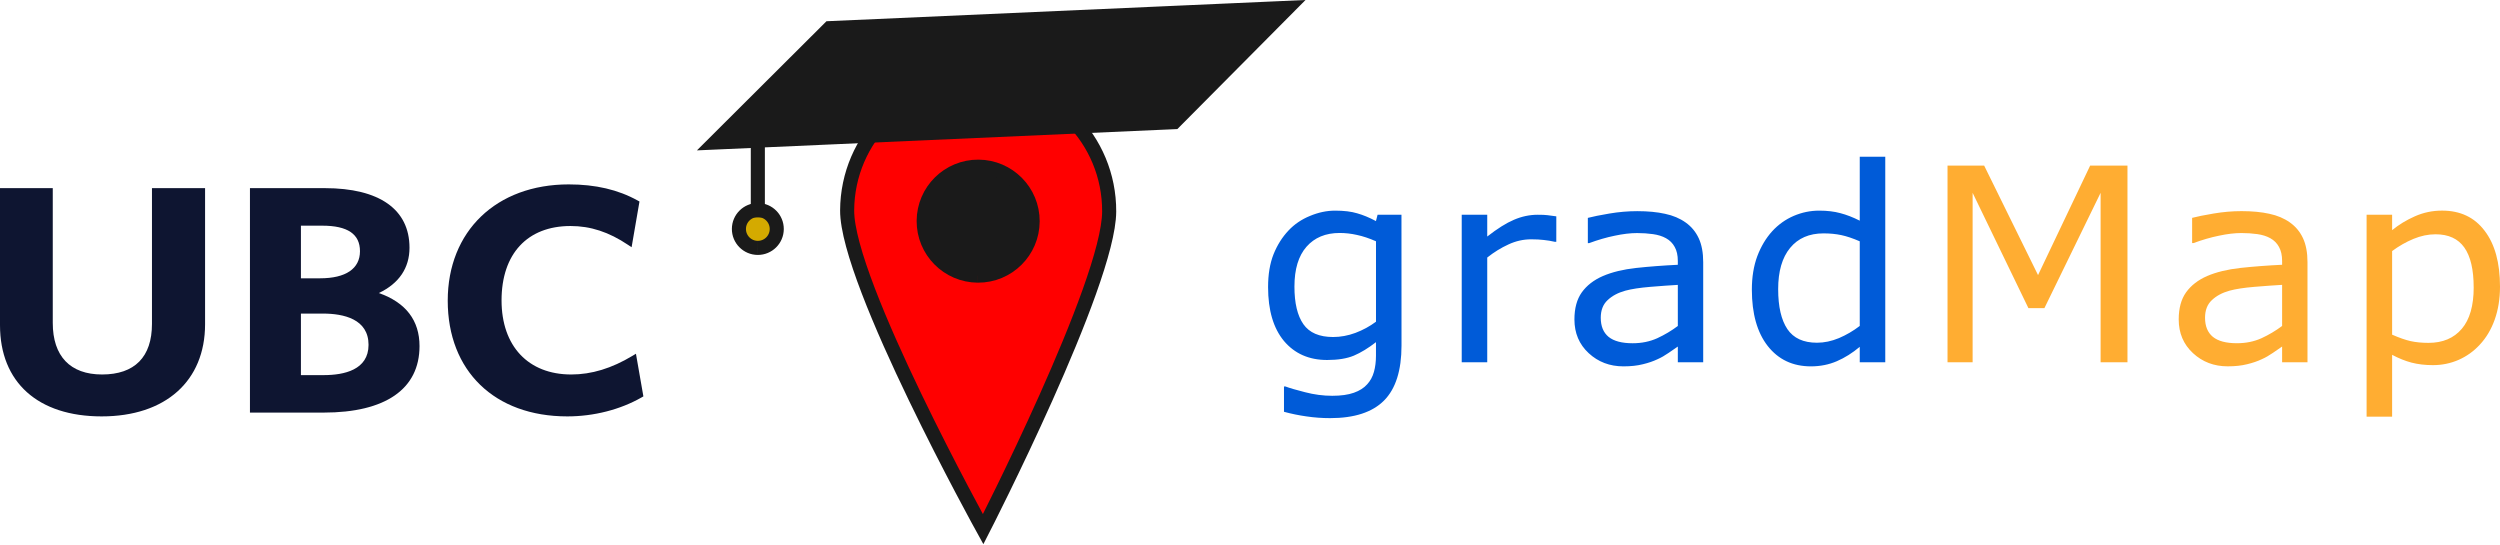
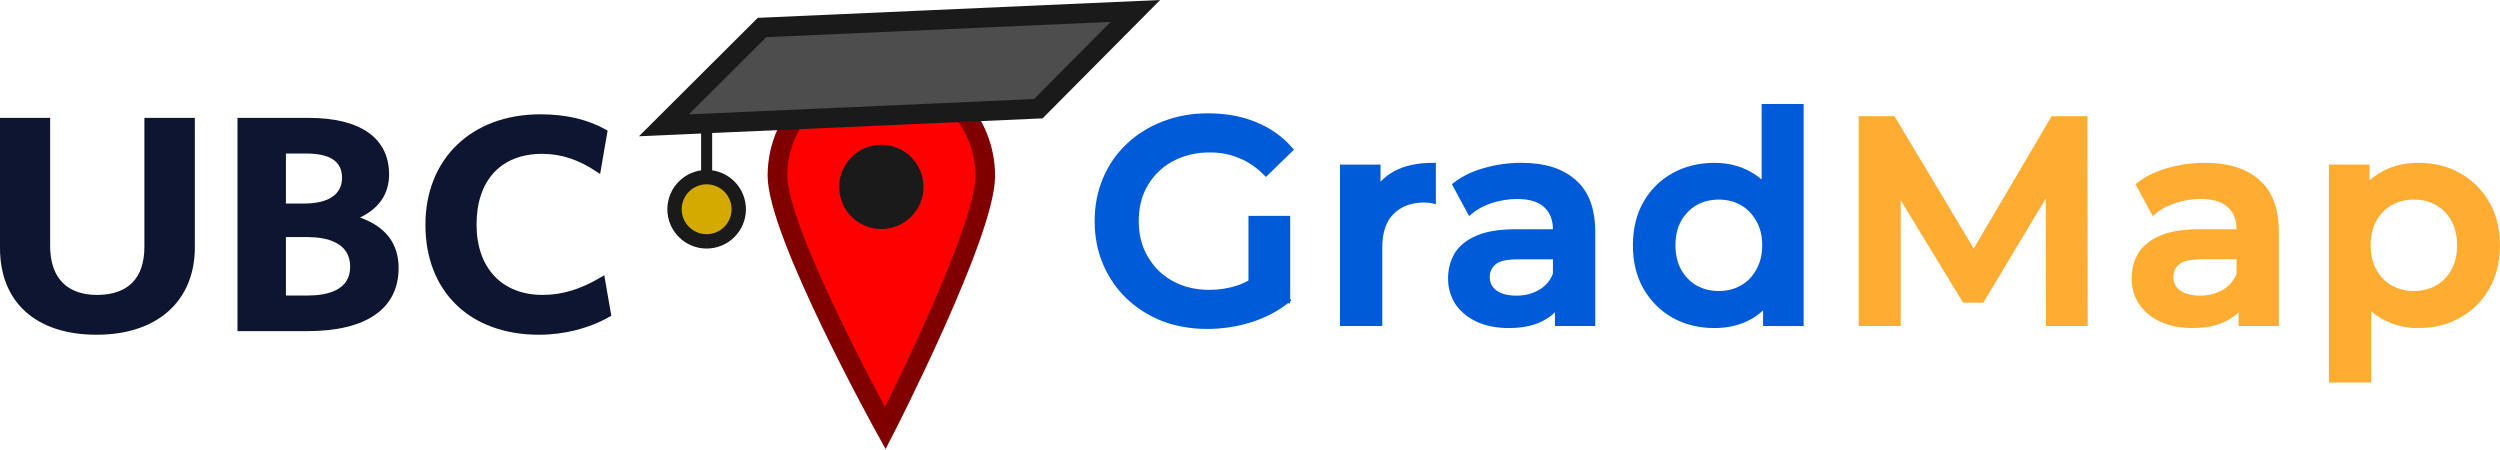
- <svg xmlns="http://www.w3.org/2000/svg" width="201.37mm" height="43.832mm" viewBox="0 0 201.37 43.832" version="1.1" id="svg1" xml:space="preserve">
+ <svg xmlns="http://www.w3.org/2000/svg" width="211.935mm" height="38.068mm" viewBox="0 0 211.935 38.068" version="1.1" id="svg1" xml:space="preserve">
  <defs id="defs1">
    <clipPath id="clipPath18" clipPathUnits="userSpaceOnUse">
      <path id="path16" d="M 0,70.548 H 108.836 V 0 H 0 Z" />
    </clipPath>
  </defs>
-   <g id="layer1" transform="translate(-29.55258,-79.62223)">
-     <g id="g127" transform="matrix(0.7274406,0,0,0.7274406,6.162624,25.91776)">
-       <g id="g128" transform="matrix(0.7794512,0,0,0.7794512,91.69958,42.86054)">
-         <g id="g13" transform="translate(0.5846521,-0.2923261)" style="stroke-width:2;stroke-dasharray:none">
-           <path id="path1" style="fill:#ff0000;stroke:#1a1a1a;stroke-width:2;stroke-dasharray:none" d="m 62.069,51.384 c 10.278,0.051 18.569,8.423 18.52,18.701 -0.05,10.278 -17.905,45.113 -17.905,45.113 0,0 -19.365,-35.009 -19.318,-45.287 0.047,-10.278 8.416,-18.572 18.694,-18.527" />
-           <path style="fill:#1a1a1a;stroke:#1a1a1a;stroke-width:2;stroke-dasharray:none" id="path2" d="m 61.939,79.176 a 7.739,7.739 0 0 1 -7.701,-7.776 7.739,7.739 0 0 1 7.775,-7.702 7.739,7.739 0 0 1 7.703,7.774 7.739,7.739 0 0 1 -7.773,7.704" />
-         </g>
-         <path id="rect126" style="fill:#1a1a1a;stroke:#1a1a1a;stroke-width:0.786" d="M 41.183,43.132 108.079,40.165 90.687,57.678 23.606,60.653 Z" />
-         <path style="fill:#d4aa00;stroke:#1a1a1a;stroke-width:2;stroke-dasharray:none" id="path126" d="m 31.249,74.943 a 2.687,2.687 0 0 1 -2.674,-2.7 2.687,2.687 0 0 1 2.7,-2.674 2.687,2.687 0 0 1 2.675,2.699 2.687,2.687 0 0 1 -2.699,2.675" />
-         <path style="fill:#d4aa00;stroke:#1a1a1a;stroke-width:2;stroke-dasharray:none" d="M 31.262,70.602 V 58.407" id="path127" />
+   <g id="g127" transform="matrix(0.7274406,0,0,0.7274406,-27.09412,-52.83983)">
+     <g id="g128" transform="matrix(0.6504573,0,0,0.6504573,99.26026,47.78851)" style="stroke-width:3.527;stroke-dasharray:none">
+       <g id="g13" transform="translate(0.5846521,-0.2923261)" style="stroke-width:3.527;stroke-dasharray:none">
+         <path id="path1" style="fill:#ff0000;stroke:#800000;stroke-width:3.527;stroke-dasharray:none" d="m 62.069,51.384 c 10.278,0.051 18.569,8.423 18.52,18.701 -0.05,10.278 -17.905,45.113 -17.905,45.113 0,0 -19.365,-35.009 -19.318,-45.287 0.047,-10.278 8.416,-18.572 18.694,-18.527" />
+         <path style="fill:#1a1a1a;stroke:#1a1a1a;stroke-width:2.803;stroke-dasharray:none" id="path2" d="m 61.947,78.132 a 6.15,6.15 0 0 1 -6.12,-6.18 6.15,6.15 0 0 1 6.179,-6.12 6.15,6.15 0 0 1 6.121,6.178 6.15,6.15 0 0 1 -6.177,6.122" />
      </g>
-       <g clip-path="url(#clipPath18)" id="g14" transform="matrix(1.200697,0,0,-1.200697,2.432318,149.23)">
-         <g transform="translate(34.1265,24.3998)" id="g20">
-           <path id="path22" style="fill:#0e1531;fill-opacity:1;fill-rule:nonzero;stroke:none" d="m 0,0 c -5.868,0 -9.373,3.141 -9.373,8.417 v 12.632 h 4.866 V 8.616 c 0,-3.065 1.611,-4.751 4.545,-4.751 3.008,0 4.603,1.614 4.603,4.664 v 12.52 H 9.539 V 8.501 C 9.539,3.256 5.884,0 0,0" />
-         </g>
-         <g transform="translate(54.5986,24.7504)" id="g24">
-           <path id="path26" style="fill:#0e1531;fill-opacity:1;fill-rule:nonzero;stroke:none" d="m 0,0 h -6.795 v 20.699 h 6.896 c 5.041,0 7.818,-1.958 7.818,-5.498 0,-1.863 -0.971,-3.297 -2.826,-4.175 C 7.58,10.148 8.843,8.506 8.843,6.132 8.843,2.175 5.705,0 0,0 M -2.094,3.456 H 0 c 1.893,0 4.142,0.483 4.142,2.791 0,2.378 -2.288,2.884 -4.211,2.884 h -2.025 z m 0,8.928 h 1.768 c 2.368,0 3.678,0.888 3.678,2.498 0,1.584 -1.143,2.356 -3.485,2.356 h -1.961 z" />
-         </g>
-         <g transform="translate(77.0693,24.3998)" id="g28">
-           <path id="path30" style="fill:#0e1531;fill-opacity:1;fill-rule:nonzero;stroke:none" d="m 0,0 c -6.7,0 -11.026,4.184 -11.026,10.672 0,6.411 4.484,10.723 11.158,10.723 2.475,0 4.557,-0.487 6.366,-1.491 L 6.657,19.816 5.93,15.601 5.609,15.814 c -1.776,1.193 -3.466,1.743 -5.312,1.743 -3.981,0 -6.36,-2.565 -6.36,-6.859 0,-4.216 2.46,-6.833 6.426,-6.833 1.878,0 3.726,0.564 5.65,1.722 L 6.331,5.777 7.017,1.846 6.864,1.757 C 4.889,0.626 2.452,0 0,0" />
-         </g>
+       <path id="rect126" style="fill:#4d4d4d;stroke:#1a1a1a;stroke-width:3.527;stroke-dasharray:none" d="M 41.183,43.132 108.079,40.165 90.687,57.678 23.606,60.653 Z" />
+       <path style="fill:#d4aa00;stroke:#1a1a1a;stroke-width:2.573;stroke-dasharray:none" id="path126" d="m 31.234,81.447 a 5.753,5.753 0 0 1 -5.724,-5.781 5.753,5.753 0 0 1 5.78,-5.725 5.753,5.753 0 0 1 5.726,5.779 5.753,5.753 0 0 1 -5.778,5.727" />
+       <path style="fill:#d4aa00;stroke:#1a1a1a;stroke-width:1.982;stroke-dasharray:none" d="M 31.262,70.602 V 59.881" id="path127" />
+     </g>
+     <g clip-path="url(#clipPath18)" id="g14" transform="matrix(1.200697,0,0,-1.200697,7.524371,140.9448)">
+       <g transform="translate(34.1265,24.3998)" id="g20">
+         <path id="path22" style="fill:#0e1531;fill-opacity:1;fill-rule:nonzero;stroke:none" d="m 0,0 c -5.868,0 -9.373,3.141 -9.373,8.417 v 12.632 h 4.866 V 8.616 c 0,-3.065 1.611,-4.751 4.545,-4.751 3.008,0 4.603,1.614 4.603,4.664 v 12.52 H 9.539 V 8.501 C 9.539,3.256 5.884,0 0,0" />
      </g>
-       <text xml:space="preserve" style="font-size:4.365px;text-align:start;writing-mode:lr-tb;direction:ltr;text-anchor:start;fill:#1a1a1a;stroke:#1a1a1a;stroke-width:2.749;stroke-dasharray:none" x="157.475" y="134.012" id="text128">
-         <tspan id="tspan128" style="stroke-width:2.749" x="157.475" y="134.012" />
-       </text>
-       <g id="text129" style="font-size:11.937px;letter-spacing:0.429px;white-space:pre;fill:#1a1a1a;stroke:#1a1a1a;stroke-width:0" transform="matrix(2.577972,0,0,2.508821,-1200.614,-975.7126)" aria-label="gradMap&#10;">
-         <path style="fill:#005bd8" d="m 538.39,433.588 q 0,1.655 -0.752,2.431 -0.752,0.775 -2.314,0.775 -0.519,0 -1.014,-0.076 -0.49,-0.07 -0.968,-0.204 v -1.119 h 0.058 q 0.268,0.105 0.851,0.256 0.583,0.157 1.166,0.157 0.56,0 0.927,-0.134 0.367,-0.134 0.571,-0.373 0.204,-0.227 0.291,-0.548 0.087,-0.321 0.087,-0.717 v -0.595 q -0.495,0.396 -0.95,0.595 -0.449,0.192 -1.148,0.192 -1.166,0 -1.854,-0.839 -0.682,-0.845 -0.682,-2.378 0,-0.839 0.233,-1.446 0.239,-0.612 0.647,-1.055 0.379,-0.414 0.921,-0.641 0.542,-0.233 1.078,-0.233 0.565,0 0.944,0.117 0.385,0.111 0.81,0.344 l 0.07,-0.28 h 1.026 z m -1.096,-1.049 v -3.55 q -0.437,-0.198 -0.816,-0.28 -0.373,-0.087 -0.746,-0.087 -0.903,0 -1.422,0.606 -0.519,0.606 -0.519,1.76 0,1.096 0.385,1.661 0.385,0.565 1.276,0.565 0.478,0 0.956,-0.181 0.484,-0.187 0.886,-0.495 z m 7.744,-3.526 h -0.058 q -0.245,-0.058 -0.478,-0.082 -0.227,-0.029 -0.542,-0.029 -0.507,0 -0.979,0.227 -0.472,0.221 -0.909,0.577 v 4.622 h -1.096 v -6.511 h 1.096 v 0.962 q 0.653,-0.525 1.148,-0.74 0.501,-0.221 1.02,-0.221 0.286,0 0.414,0.018 0.128,0.012 0.385,0.052 z m 6.31,5.316 h -1.09 v -0.694 q -0.146,0.099 -0.396,0.28 -0.245,0.175 -0.478,0.28 -0.274,0.134 -0.629,0.221 -0.356,0.093 -0.834,0.093 -0.88,0 -1.492,-0.583 -0.612,-0.583 -0.612,-1.486 0,-0.74 0.315,-1.195 0.321,-0.46 0.909,-0.723 0.595,-0.262 1.428,-0.356 0.834,-0.093 1.789,-0.14 v -0.169 q 0,-0.373 -0.134,-0.618 -0.128,-0.245 -0.373,-0.385 -0.233,-0.134 -0.56,-0.181 -0.326,-0.047 -0.682,-0.047 -0.431,0 -0.962,0.117 -0.53,0.111 -1.096,0.326 h -0.058 v -1.113 q 0.321,-0.087 0.927,-0.192 0.606,-0.105 1.195,-0.105 0.688,0 1.195,0.117 0.513,0.111 0.886,0.385 0.367,0.268 0.56,0.694 0.192,0.425 0.192,1.055 z m -1.09,-1.603 v -1.813 q -0.501,0.029 -1.183,0.087 -0.676,0.058 -1.072,0.169 -0.472,0.134 -0.764,0.42 -0.291,0.28 -0.291,0.775 0,0.56 0.338,0.845 0.338,0.28 1.032,0.28 0.577,0 1.055,-0.221 0.478,-0.227 0.886,-0.542 z m 8.91,1.603 h -1.096 v -0.682 q -0.472,0.408 -0.985,0.635 -0.513,0.227 -1.113,0.227 -1.166,0 -1.854,-0.898 -0.682,-0.898 -0.682,-2.489 0,-0.828 0.233,-1.475 0.239,-0.647 0.641,-1.102 0.396,-0.443 0.921,-0.676 0.53,-0.233 1.096,-0.233 0.513,0 0.909,0.111 0.396,0.105 0.834,0.332 v -2.821 h 1.096 z m -1.096,-1.603 v -3.736 q -0.443,-0.198 -0.793,-0.274 -0.35,-0.076 -0.764,-0.076 -0.921,0 -1.434,0.641 -0.513,0.641 -0.513,1.819 0,1.16 0.396,1.766 0.396,0.6 1.271,0.6 0.466,0 0.944,-0.204 0.478,-0.21 0.892,-0.536 z" id="path3" />
-         <path style="fill:#ffad32" d="m 569.571,434.328 h -1.154 v -7.478 l -2.413,5.088 h -0.688 l -2.396,-5.088 v 7.478 h -1.078 v -8.679 h 1.574 l 2.314,4.832 2.238,-4.832 h 1.603 z m 7.732,0 h -1.09 v -0.694 q -0.146,0.099 -0.396,0.28 -0.245,0.175 -0.478,0.28 -0.274,0.134 -0.629,0.221 -0.356,0.093 -0.834,0.093 -0.88,0 -1.492,-0.583 -0.612,-0.583 -0.612,-1.486 0,-0.74 0.315,-1.195 0.321,-0.46 0.909,-0.723 0.595,-0.262 1.428,-0.356 0.834,-0.093 1.789,-0.14 v -0.169 q 0,-0.373 -0.134,-0.618 -0.128,-0.245 -0.373,-0.385 -0.233,-0.134 -0.56,-0.181 -0.326,-0.047 -0.682,-0.047 -0.431,0 -0.962,0.117 -0.53,0.111 -1.096,0.326 h -0.058 v -1.113 q 0.321,-0.087 0.927,-0.192 0.606,-0.105 1.195,-0.105 0.688,0 1.195,0.117 0.513,0.111 0.886,0.385 0.367,0.268 0.56,0.694 0.192,0.425 0.192,1.055 z m -1.09,-1.603 v -1.813 q -0.501,0.029 -1.183,0.087 -0.676,0.058 -1.072,0.169 -0.472,0.134 -0.764,0.42 -0.291,0.28 -0.291,0.775 0,0.56 0.338,0.845 0.338,0.28 1.032,0.28 0.577,0 1.055,-0.221 0.478,-0.227 0.886,-0.542 z m 9.359,-1.731 q 0,0.793 -0.227,1.451 -0.227,0.653 -0.641,1.107 -0.385,0.431 -0.909,0.67 -0.519,0.233 -1.102,0.233 -0.507,0 -0.921,-0.111 -0.408,-0.111 -0.834,-0.344 v 2.728 h -1.096 v -8.912 h 1.096 v 0.682 q 0.437,-0.367 0.979,-0.612 0.548,-0.251 1.166,-0.251 1.177,0 1.83,0.892 0.659,0.886 0.659,2.466 z m -1.131,0.029 q 0,-1.177 -0.402,-1.76 -0.402,-0.583 -1.236,-0.583 -0.472,0 -0.95,0.204 -0.478,0.204 -0.915,0.536 v 3.69 q 0.466,0.21 0.799,0.286 0.338,0.076 0.764,0.076 0.915,0 1.428,-0.618 0.513,-0.618 0.513,-1.83 z" id="path4" />
+       <g transform="translate(54.5986,24.7504)" id="g24">
+         <path id="path26" style="fill:#0e1531;fill-opacity:1;fill-rule:nonzero;stroke:none" d="m 0,0 h -6.795 v 20.699 h 6.896 c 5.041,0 7.818,-1.958 7.818,-5.498 0,-1.863 -0.971,-3.297 -2.826,-4.175 C 7.58,10.148 8.843,8.506 8.843,6.132 8.843,2.175 5.705,0 0,0 M -2.094,3.456 H 0 c 1.893,0 4.142,0.483 4.142,2.791 0,2.378 -2.288,2.884 -4.211,2.884 h -2.025 z m 0,8.928 h 1.768 c 2.368,0 3.678,0.888 3.678,2.498 0,1.584 -1.143,2.356 -3.485,2.356 h -1.961 z" />
+       </g>
+       <g transform="translate(77.0693,24.3998)" id="g28">
+         <path id="path30" style="fill:#0e1531;fill-opacity:1;fill-rule:nonzero;stroke:none" d="m 0,0 c -6.7,0 -11.026,4.184 -11.026,10.672 0,6.411 4.484,10.723 11.158,10.723 2.475,0 4.557,-0.487 6.366,-1.491 L 6.657,19.816 5.93,15.601 5.609,15.814 c -1.776,1.193 -3.466,1.743 -5.312,1.743 -3.981,0 -6.36,-2.565 -6.36,-6.859 0,-4.216 2.46,-6.833 6.426,-6.833 1.878,0 3.726,0.564 5.65,1.722 L 6.331,5.777 7.017,1.846 6.864,1.757 C 4.889,0.626 2.452,0 0,0" />
+       </g>
+     </g>
+     <text xml:space="preserve" style="font-size:4.365px;text-align:start;writing-mode:lr-tb;direction:ltr;text-anchor:start;fill:#1a1a1a;stroke:#1a1a1a;stroke-width:2.749;stroke-dasharray:none" x="157.475" y="134.012" id="text128">
+       <tspan id="tspan128" style="stroke-width:2.749" x="157.475" y="134.012" />
+     </text>
+     <g id="text129" style="font-size:11.937px;letter-spacing:0.429px;white-space:pre;fill:#1a1a1a;stroke:#1a1a1a;stroke-width:0" transform="matrix(2.577972,0,0,2.508821,-1210.07,-982.5639)" aria-label="gradMap&#10;">
+       <g id="text1" style="font-weight:600;font-size:13.348px;font-family:Montserrat;-inkscape-font-specification:'Montserrat Semi-Bold';fill:#ffad32;stroke:#ffad32;stroke-width:0.27" transform="matrix(0.9864969,0,0,1.013688,-4.796956,2.596265)" aria-label="GradMap">
+         <path style="fill:#005bd8;stroke:#005bd8" d="m 550.651,427.294 q -1.095,0 -2.016,-0.347 -0.908,-0.36 -1.588,-1.001 -0.681,-0.654 -1.055,-1.535 -0.374,-0.881 -0.374,-1.922 0,-1.041 0.374,-1.922 0.374,-0.881 1.055,-1.522 0.694,-0.654 1.615,-1.001 0.921,-0.36 2.016,-0.36 1.188,0 2.136,0.387 0.961,0.387 1.615,1.135 l -1.095,1.068 q -0.547,-0.547 -1.188,-0.801 -0.627,-0.267 -1.388,-0.267 -0.734,0 -1.362,0.24 -0.627,0.24 -1.081,0.681 -0.454,0.441 -0.707,1.041 -0.24,0.601 -0.24,1.321 0,0.707 0.24,1.308 0.254,0.601 0.707,1.055 0.454,0.44 1.068,0.681 0.614,0.24 1.362,0.24 0.694,0 1.335,-0.214 0.654,-0.227 1.241,-0.748 l 0.988,1.295 q -0.734,0.587 -1.709,0.894 -0.961,0.294 -1.949,0.294 z m 3.657,-1.188 -1.642,-0.227 v -3.497 h 1.642 z m 2.551,1.055 v -7.128 h 1.588 v 1.962 l -0.187,-0.574 q 0.32,-0.721 1.001,-1.095 0.694,-0.374 1.722,-0.374 v 1.588 q -0.107,-0.027 -0.2,-0.027 -0.093,-0.013 -0.187,-0.013 -0.948,0 -1.508,0.561 -0.561,0.547 -0.561,1.642 v 3.457 z m 9.852,0 v -1.442 l -0.093,-0.307 v -2.523 q 0,-0.734 -0.441,-1.135 -0.44,-0.414 -1.335,-0.414 -0.601,0 -1.188,0.187 -0.574,0.187 -0.974,0.521 l -0.654,-1.215 q 0.574,-0.441 1.362,-0.654 0.801,-0.227 1.655,-0.227 1.548,0 2.389,0.748 0.854,0.734 0.854,2.283 v 4.178 z m -2.243,0.093 q -0.801,0 -1.402,-0.267 -0.601,-0.28 -0.934,-0.761 -0.32,-0.494 -0.32,-1.108 0,-0.601 0.28,-1.081 0.294,-0.481 0.948,-0.761 0.654,-0.28 1.735,-0.28 h 2.069 v 1.108 h -1.949 q -0.854,0 -1.148,0.28 -0.294,0.267 -0.294,0.667 0,0.454 0.36,0.721 0.36,0.267 1.001,0.267 0.614,0 1.095,-0.28 0.494,-0.28 0.707,-0.828 l 0.28,1.001 q -0.24,0.627 -0.868,0.974 -0.614,0.347 -1.562,0.347 z m 9.417,0 q -1.028,0 -1.855,-0.454 -0.814,-0.467 -1.281,-1.281 -0.467,-0.814 -0.467,-1.922 0,-1.108 0.467,-1.922 0.467,-0.814 1.281,-1.268 0.828,-0.454 1.855,-0.454 0.894,0 1.602,0.4 0.707,0.387 1.121,1.188 0.414,0.801 0.414,2.056 0,1.241 -0.4,2.056 -0.4,0.801 -1.108,1.201 -0.707,0.4 -1.629,0.4 z m 0.2,-1.428 q 0.601,0 1.068,-0.267 0.481,-0.267 0.761,-0.774 0.294,-0.507 0.294,-1.188 0,-0.694 -0.294,-1.188 -0.28,-0.507 -0.761,-0.774 -0.467,-0.267 -1.068,-0.267 -0.601,0 -1.081,0.267 -0.467,0.267 -0.761,0.774 -0.28,0.494 -0.28,1.188 0,0.681 0.28,1.188 0.294,0.507 0.761,0.774 0.481,0.267 1.081,0.267 z m 2.162,1.335 v -1.682 l 0.067,-1.895 -0.133,-1.895 v -4.432 h 1.655 v 9.905 z" id="path3" />
+         <path d="m 580.629,427.16 v -9.344 h 1.428 l 4.085,6.821 h -0.748 l 4.018,-6.821 h 1.428 l 0.013,9.344 h -1.642 l -0.013,-6.768 h 0.347 l -3.417,5.7 h -0.774 l -3.471,-5.7 h 0.4 v 6.768 z m 17.408,0 v -1.442 l -0.093,-0.307 v -2.523 q 0,-0.734 -0.441,-1.135 -0.441,-0.414 -1.335,-0.414 -0.601,0 -1.188,0.187 -0.574,0.187 -0.974,0.521 l -0.654,-1.215 q 0.574,-0.441 1.362,-0.654 0.801,-0.227 1.655,-0.227 1.548,0 2.389,0.748 0.854,0.734 0.854,2.283 v 4.178 z m -2.243,0.093 q -0.801,0 -1.402,-0.267 -0.601,-0.28 -0.934,-0.761 -0.32,-0.494 -0.32,-1.108 0,-0.601 0.28,-1.081 0.294,-0.481 0.948,-0.761 0.654,-0.28 1.735,-0.28 h 2.069 v 1.108 h -1.949 q -0.854,0 -1.148,0.28 -0.294,0.267 -0.294,0.667 0,0.454 0.36,0.721 0.36,0.267 1.001,0.267 0.614,0 1.095,-0.28 0.494,-0.28 0.707,-0.828 l 0.28,1.001 q -0.24,0.627 -0.868,0.974 -0.614,0.347 -1.562,0.347 z m 10.334,0 q -0.868,0 -1.588,-0.4 -0.707,-0.4 -1.135,-1.201 -0.414,-0.814 -0.414,-2.056 0,-1.255 0.4,-2.056 0.414,-0.801 1.121,-1.188 0.707,-0.4 1.615,-0.4 1.055,0 1.855,0.454 0.814,0.454 1.281,1.268 0.481,0.814 0.481,1.922 0,1.108 -0.481,1.936 -0.467,0.814 -1.281,1.268 -0.801,0.454 -1.855,0.454 z m -3.951,2.496 v -9.718 h 1.588 v 1.682 l -0.053,1.895 0.133,1.895 v 4.245 z m 3.764,-3.924 q 0.601,0 1.068,-0.267 0.481,-0.267 0.761,-0.774 0.28,-0.507 0.28,-1.188 0,-0.694 -0.28,-1.188 -0.28,-0.507 -0.761,-0.774 -0.467,-0.267 -1.068,-0.267 -0.601,0 -1.081,0.267 -0.481,0.267 -0.761,0.774 -0.28,0.494 -0.28,1.188 0,0.681 0.28,1.188 0.28,0.507 0.761,0.774 0.481,0.267 1.081,0.267 z" id="path4" />
      </g>
    </g>
  </g>
</svg>
